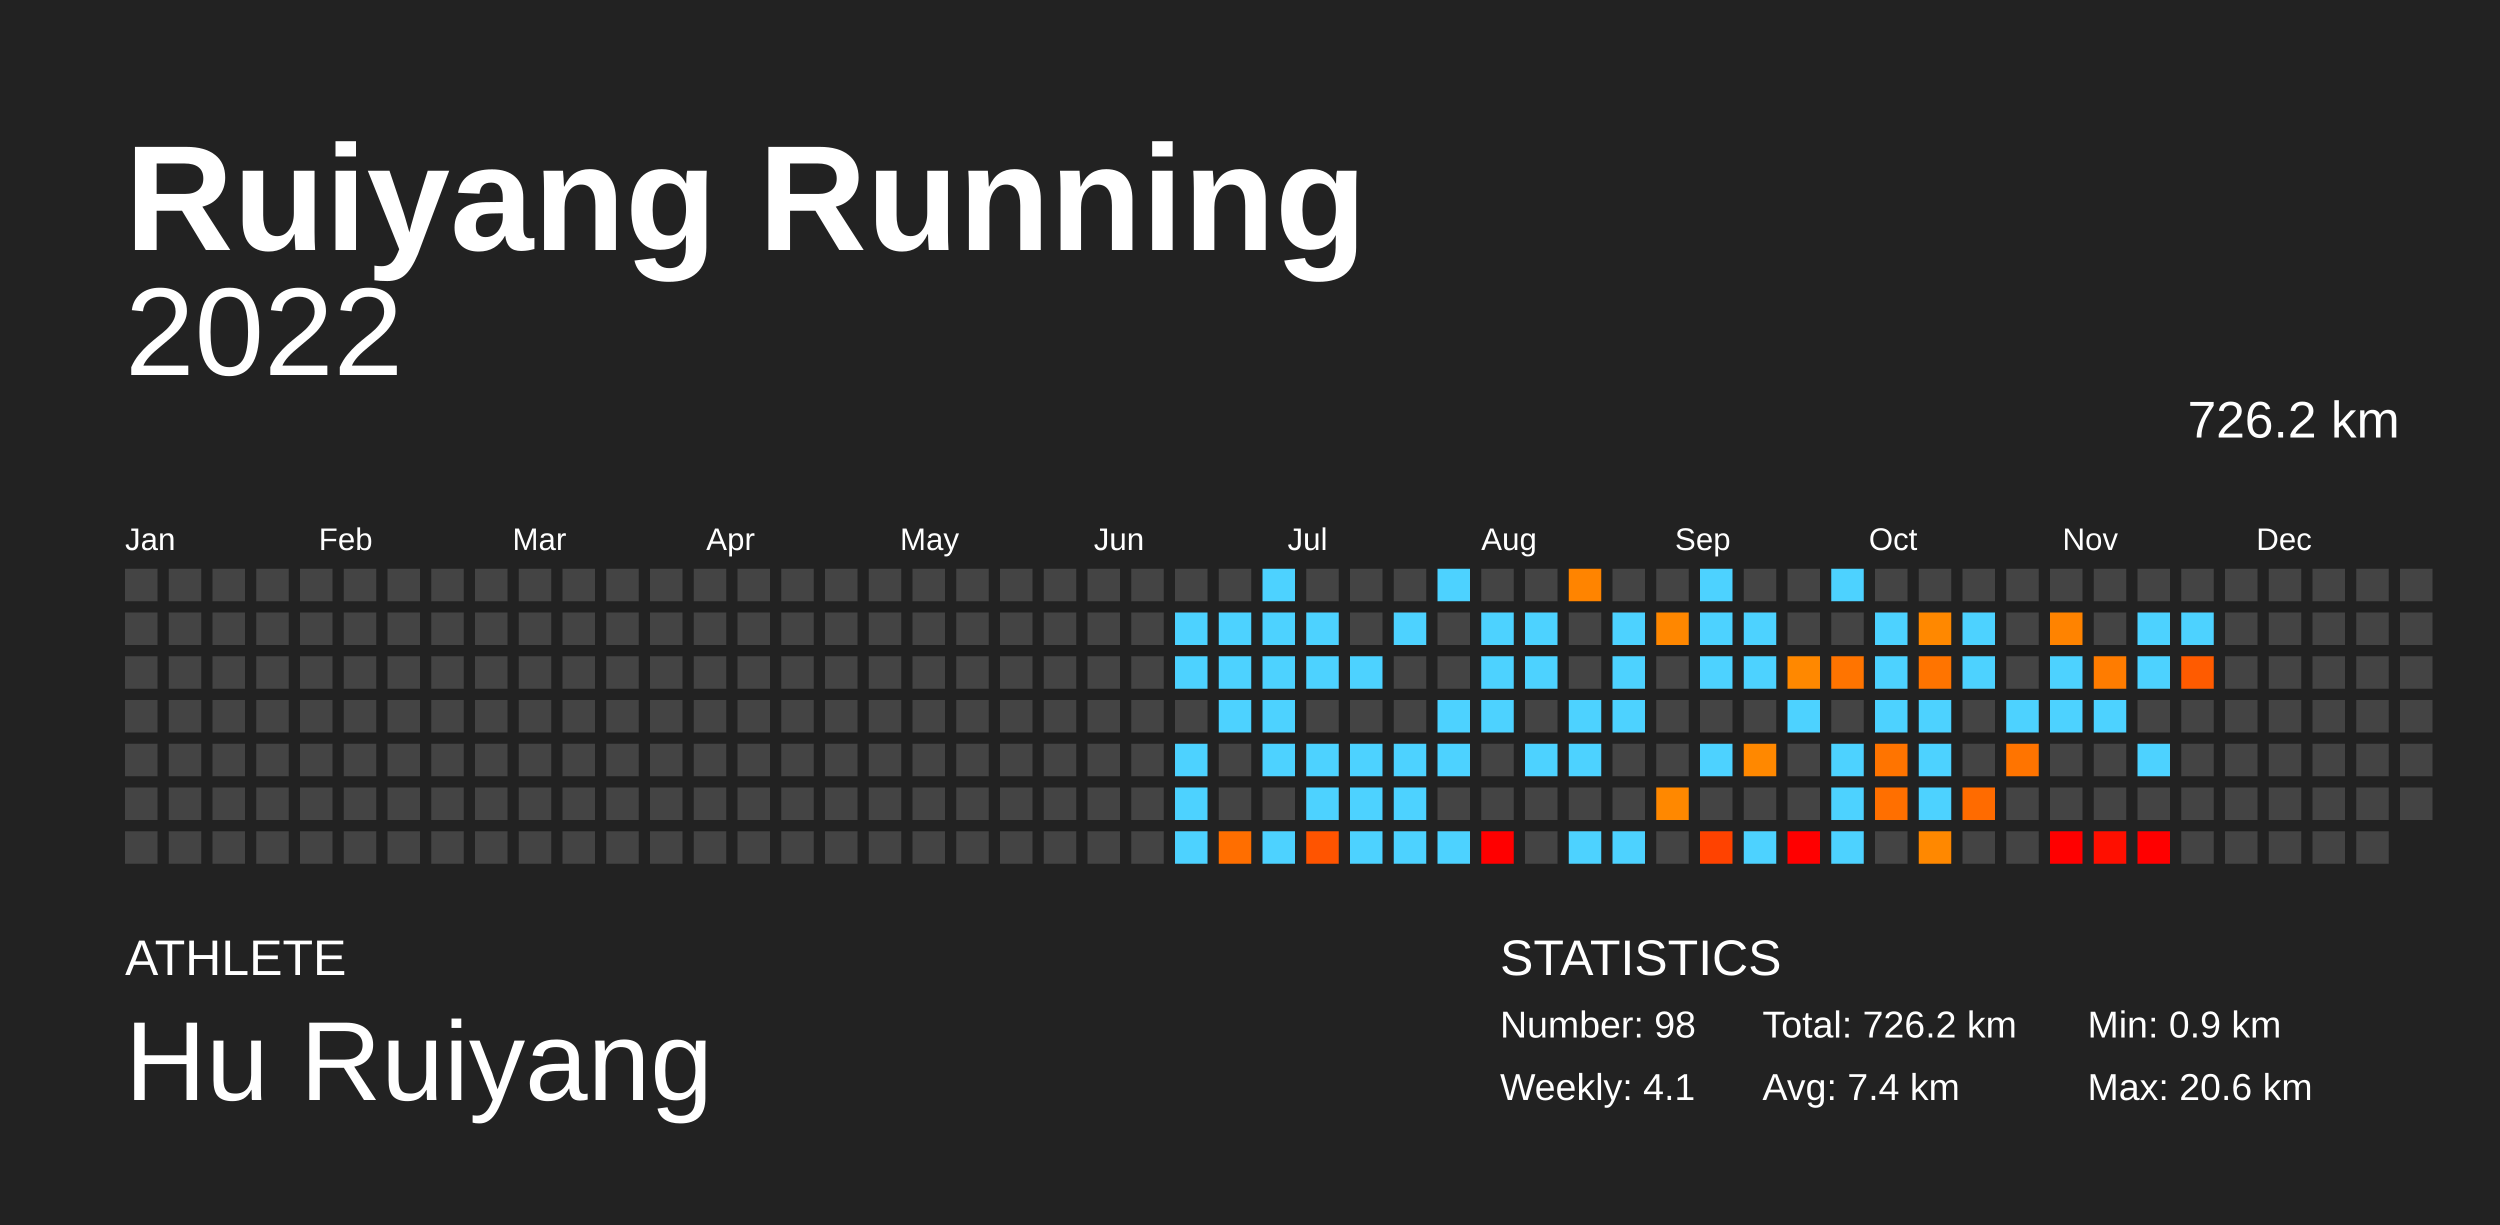
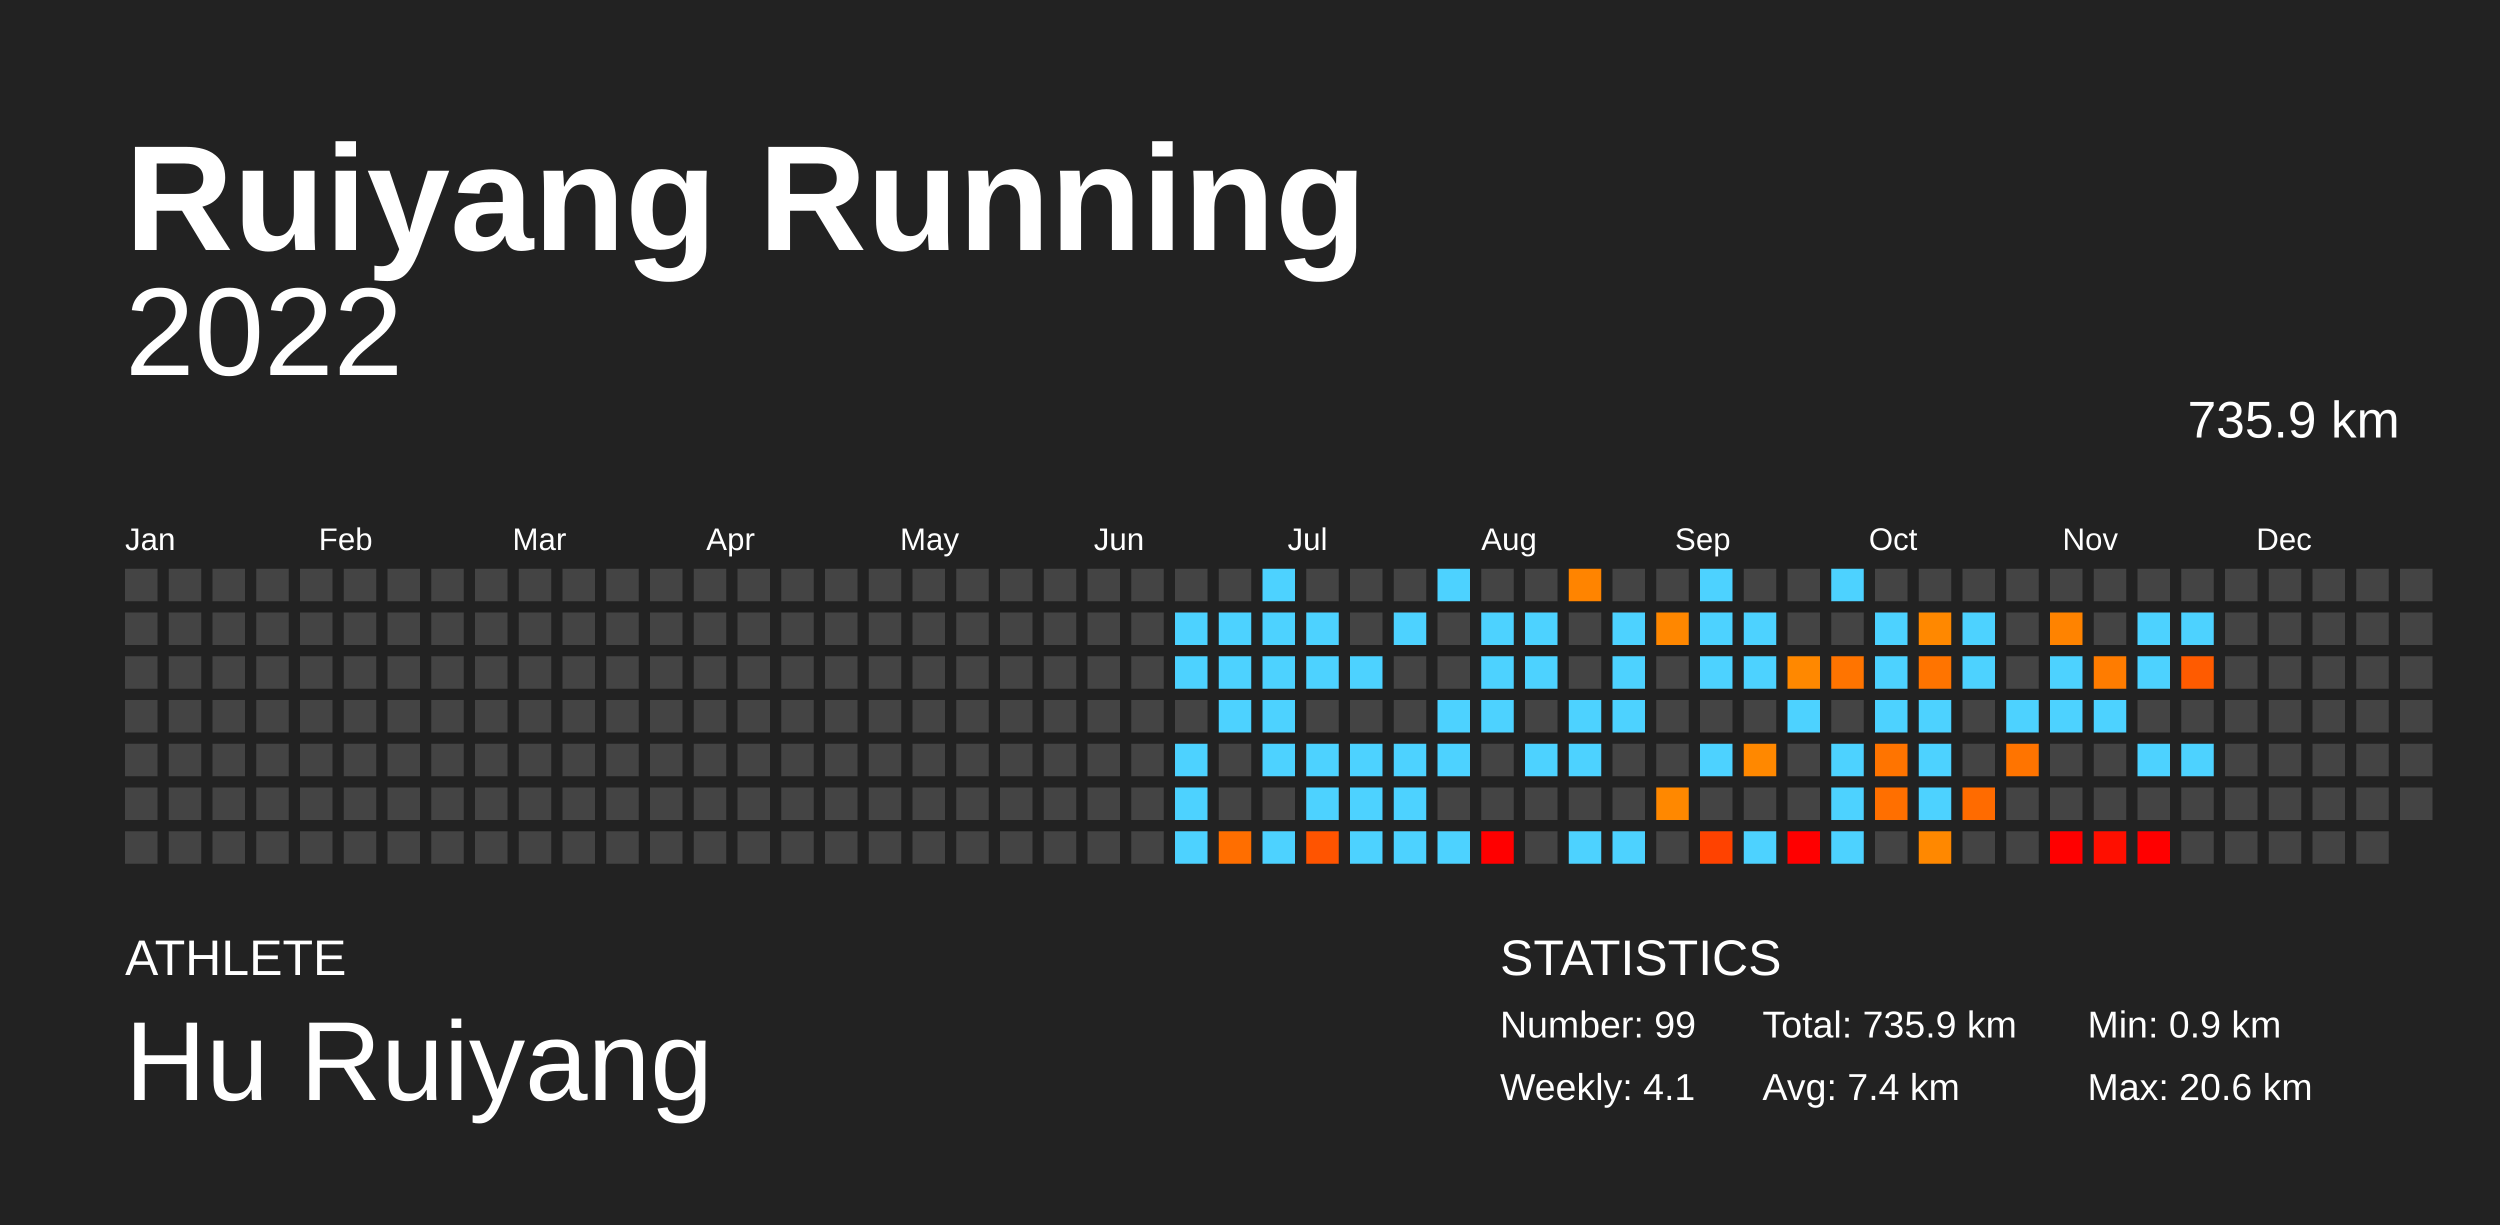
<svg xmlns="http://www.w3.org/2000/svg" baseProfile="full" height="98mm" version="1.1" viewBox="0,0,200,98" width="200mm">
  <defs />
  <rect fill="#222222" height="98" width="200" x="0" y="0" />
  <text fill="#FFFFFF" style="font-size:12px; font-family:Arial; font-weight:bold;" x="10" y="20">Ruiyang Running</text>
  <text fill="#FFFFFF" style="font-size:4px; font-family:Arial" x="10" y="78">ATHLETE</text>
  <text fill="#FFFFFF" style="font-size:9px; font-family:Arial" x="10" y="88">Hu Ruiyang</text>
  <text fill="#FFFFFF" style="font-size:4px; font-family:Arial" x="120" y="78">STATISTICS</text>
-   <text fill="#FFFFFF" style="font-size:3px; font-family:Arial" x="120" y="83">Number: 98</text>
+   <text fill="#FFFFFF" style="font-size:3px; font-family:Arial" x="120" y="83">Number: 99</text>
  <text fill="#FFFFFF" style="font-size:3px; font-family:Arial" x="120" y="88">Weekly: 4.1</text>
-   <text fill="#FFFFFF" style="font-size:3px; font-family:Arial" x="141" y="83">Total: 726.2 km</text>
+   <text fill="#FFFFFF" style="font-size:3px; font-family:Arial" x="141" y="83">Total: 735.9 km</text>
  <text fill="#FFFFFF" style="font-size:3px; font-family:Arial" x="141" y="88">Avg: 7.4 km</text>
  <text fill="#FFFFFF" style="font-size:3px; font-family:Arial" x="167" y="83">Min: 0.9 km</text>
  <text fill="#FFFFFF" style="font-size:3px; font-family:Arial" x="167" y="88">Max: 20.6 km</text>
  <text alignment-baseline="hanging" fill="#FFFFFF" style="font-size:10.0px; font-family:Arial;" x="10" y="30">2022</text>
-   <text alignment-baseline="hanging" fill="#FFFFFF" style="font-size:4.125px; font-family:Arial;" x="175" y="35">726.2 km</text>
+   <text alignment-baseline="hanging" fill="#FFFFFF" style="font-size:4.125px; font-family:Arial;" x="175" y="35">735.9 km</text>
  <text fill="#FFFFFF" style="font-size:2.5px; font-family:Arial" x="10.0" y="44">Jan</text>
  <text fill="#FFFFFF" style="font-size:2.5px; font-family:Arial" x="25.5" y="44">Feb</text>
  <text fill="#FFFFFF" style="font-size:2.5px; font-family:Arial" x="41.0" y="44">Mar</text>
  <text fill="#FFFFFF" style="font-size:2.5px; font-family:Arial" x="56.5" y="44">Apr</text>
  <text fill="#FFFFFF" style="font-size:2.5px; font-family:Arial" x="72.0" y="44">May</text>
  <text fill="#FFFFFF" style="font-size:2.5px; font-family:Arial" x="87.5" y="44">Jun</text>
  <text fill="#FFFFFF" style="font-size:2.5px; font-family:Arial" x="103.0" y="44">Jul</text>
  <text fill="#FFFFFF" style="font-size:2.5px; font-family:Arial" x="118.5" y="44">Aug</text>
  <text fill="#FFFFFF" style="font-size:2.5px; font-family:Arial" x="134.0" y="44">Sep</text>
  <text fill="#FFFFFF" style="font-size:2.5px; font-family:Arial" x="149.5" y="44">Oct</text>
  <text fill="#FFFFFF" style="font-size:2.5px; font-family:Arial" x="165.0" y="44">Nov</text>
  <text fill="#FFFFFF" style="font-size:2.5px; font-family:Arial" x="180.5" y="44">Dec</text>
  <rect fill="#444444" height="2.6" width="2.6" x="10.0" y="45.5" />
  <rect fill="#444444" height="2.6" width="2.6" x="10.0" y="49.0" />
  <rect fill="#444444" height="2.6" width="2.6" x="10.0" y="52.5" />
  <rect fill="#444444" height="2.6" width="2.6" x="10.0" y="56.0" />
  <rect fill="#444444" height="2.6" width="2.6" x="10.0" y="59.5" />
  <rect fill="#444444" height="2.6" width="2.6" x="10.0" y="63.0" />
  <rect fill="#444444" height="2.6" width="2.6" x="10.0" y="66.5" />
  <rect fill="#444444" height="2.6" width="2.6" x="13.5" y="45.5" />
  <rect fill="#444444" height="2.6" width="2.6" x="13.5" y="49.0" />
  <rect fill="#444444" height="2.6" width="2.6" x="13.5" y="52.5" />
  <rect fill="#444444" height="2.6" width="2.6" x="13.5" y="56.0" />
  <rect fill="#444444" height="2.6" width="2.6" x="13.5" y="59.5" />
  <rect fill="#444444" height="2.6" width="2.6" x="13.5" y="63.0" />
  <rect fill="#444444" height="2.6" width="2.6" x="13.5" y="66.5" />
  <rect fill="#444444" height="2.6" width="2.6" x="17.0" y="45.5" />
  <rect fill="#444444" height="2.6" width="2.6" x="17.0" y="49.0" />
  <rect fill="#444444" height="2.6" width="2.6" x="17.0" y="52.5" />
  <rect fill="#444444" height="2.6" width="2.6" x="17.0" y="56.0" />
  <rect fill="#444444" height="2.6" width="2.6" x="17.0" y="59.5" />
  <rect fill="#444444" height="2.6" width="2.6" x="17.0" y="63.0" />
  <rect fill="#444444" height="2.6" width="2.6" x="17.0" y="66.5" />
  <rect fill="#444444" height="2.6" width="2.6" x="20.5" y="45.5" />
  <rect fill="#444444" height="2.6" width="2.6" x="20.5" y="49.0" />
  <rect fill="#444444" height="2.6" width="2.6" x="20.5" y="52.5" />
  <rect fill="#444444" height="2.6" width="2.6" x="20.5" y="56.0" />
  <rect fill="#444444" height="2.6" width="2.6" x="20.5" y="59.5" />
  <rect fill="#444444" height="2.6" width="2.6" x="20.5" y="63.0" />
  <rect fill="#444444" height="2.6" width="2.6" x="20.5" y="66.5" />
  <rect fill="#444444" height="2.6" width="2.6" x="24.0" y="45.5" />
  <rect fill="#444444" height="2.6" width="2.6" x="24.0" y="49.0" />
  <rect fill="#444444" height="2.6" width="2.6" x="24.0" y="52.5" />
  <rect fill="#444444" height="2.6" width="2.6" x="24.0" y="56.0" />
  <rect fill="#444444" height="2.6" width="2.6" x="24.0" y="59.5" />
  <rect fill="#444444" height="2.6" width="2.6" x="24.0" y="63.0" />
  <rect fill="#444444" height="2.6" width="2.6" x="24.0" y="66.5" />
  <rect fill="#444444" height="2.6" width="2.6" x="27.5" y="45.5" />
  <rect fill="#444444" height="2.6" width="2.6" x="27.5" y="49.0" />
  <rect fill="#444444" height="2.6" width="2.6" x="27.5" y="52.5" />
  <rect fill="#444444" height="2.6" width="2.6" x="27.5" y="56.0" />
  <rect fill="#444444" height="2.6" width="2.6" x="27.5" y="59.5" />
  <rect fill="#444444" height="2.6" width="2.6" x="27.5" y="63.0" />
  <rect fill="#444444" height="2.6" width="2.6" x="27.5" y="66.5" />
  <rect fill="#444444" height="2.6" width="2.6" x="31.0" y="45.5" />
  <rect fill="#444444" height="2.6" width="2.6" x="31.0" y="49.0" />
  <rect fill="#444444" height="2.6" width="2.6" x="31.0" y="52.5" />
  <rect fill="#444444" height="2.6" width="2.6" x="31.0" y="56.0" />
  <rect fill="#444444" height="2.6" width="2.6" x="31.0" y="59.5" />
  <rect fill="#444444" height="2.6" width="2.6" x="31.0" y="63.0" />
  <rect fill="#444444" height="2.6" width="2.6" x="31.0" y="66.5" />
  <rect fill="#444444" height="2.6" width="2.6" x="34.5" y="45.5" />
  <rect fill="#444444" height="2.6" width="2.6" x="34.5" y="49.0" />
  <rect fill="#444444" height="2.6" width="2.6" x="34.5" y="52.5" />
  <rect fill="#444444" height="2.6" width="2.6" x="34.5" y="56.0" />
  <rect fill="#444444" height="2.6" width="2.6" x="34.5" y="59.5" />
  <rect fill="#444444" height="2.6" width="2.6" x="34.5" y="63.0" />
  <rect fill="#444444" height="2.6" width="2.6" x="34.5" y="66.5" />
  <rect fill="#444444" height="2.6" width="2.6" x="38.0" y="45.5" />
  <rect fill="#444444" height="2.6" width="2.6" x="38.0" y="49.0" />
  <rect fill="#444444" height="2.6" width="2.6" x="38.0" y="52.5" />
  <rect fill="#444444" height="2.6" width="2.6" x="38.0" y="56.0" />
  <rect fill="#444444" height="2.6" width="2.6" x="38.0" y="59.5" />
  <rect fill="#444444" height="2.6" width="2.6" x="38.0" y="63.0" />
  <rect fill="#444444" height="2.6" width="2.6" x="38.0" y="66.5" />
  <rect fill="#444444" height="2.6" width="2.6" x="41.5" y="45.5" />
  <rect fill="#444444" height="2.6" width="2.6" x="41.5" y="49.0" />
  <rect fill="#444444" height="2.6" width="2.6" x="41.5" y="52.5" />
  <rect fill="#444444" height="2.6" width="2.6" x="41.5" y="56.0" />
  <rect fill="#444444" height="2.6" width="2.6" x="41.5" y="59.5" />
  <rect fill="#444444" height="2.6" width="2.6" x="41.5" y="63.0" />
  <rect fill="#444444" height="2.6" width="2.6" x="41.5" y="66.5" />
  <rect fill="#444444" height="2.6" width="2.6" x="45.0" y="45.5" />
  <rect fill="#444444" height="2.6" width="2.6" x="45.0" y="49.0" />
  <rect fill="#444444" height="2.6" width="2.6" x="45.0" y="52.5" />
  <rect fill="#444444" height="2.6" width="2.6" x="45.0" y="56.0" />
  <rect fill="#444444" height="2.6" width="2.6" x="45.0" y="59.5" />
  <rect fill="#444444" height="2.6" width="2.6" x="45.0" y="63.0" />
  <rect fill="#444444" height="2.6" width="2.6" x="45.0" y="66.5" />
  <rect fill="#444444" height="2.6" width="2.6" x="48.5" y="45.5" />
  <rect fill="#444444" height="2.6" width="2.6" x="48.5" y="49.0" />
  <rect fill="#444444" height="2.6" width="2.6" x="48.5" y="52.5" />
  <rect fill="#444444" height="2.6" width="2.6" x="48.5" y="56.0" />
  <rect fill="#444444" height="2.6" width="2.6" x="48.5" y="59.5" />
  <rect fill="#444444" height="2.6" width="2.6" x="48.5" y="63.0" />
  <rect fill="#444444" height="2.6" width="2.6" x="48.5" y="66.5" />
  <rect fill="#444444" height="2.6" width="2.6" x="52.0" y="45.5" />
  <rect fill="#444444" height="2.6" width="2.6" x="52.0" y="49.0" />
  <rect fill="#444444" height="2.6" width="2.6" x="52.0" y="52.5" />
  <rect fill="#444444" height="2.6" width="2.6" x="52.0" y="56.0" />
  <rect fill="#444444" height="2.6" width="2.6" x="52.0" y="59.5" />
  <rect fill="#444444" height="2.6" width="2.6" x="52.0" y="63.0" />
  <rect fill="#444444" height="2.6" width="2.6" x="52.0" y="66.5" />
  <rect fill="#444444" height="2.6" width="2.6" x="55.5" y="45.5" />
  <rect fill="#444444" height="2.6" width="2.6" x="55.5" y="49.0" />
  <rect fill="#444444" height="2.6" width="2.6" x="55.5" y="52.5" />
  <rect fill="#444444" height="2.6" width="2.6" x="55.5" y="56.0" />
  <rect fill="#444444" height="2.6" width="2.6" x="55.5" y="59.5" />
  <rect fill="#444444" height="2.6" width="2.6" x="55.5" y="63.0" />
  <rect fill="#444444" height="2.6" width="2.6" x="55.5" y="66.5" />
  <rect fill="#444444" height="2.6" width="2.6" x="59.0" y="45.5" />
  <rect fill="#444444" height="2.6" width="2.6" x="59.0" y="49.0" />
  <rect fill="#444444" height="2.6" width="2.6" x="59.0" y="52.5" />
  <rect fill="#444444" height="2.6" width="2.6" x="59.0" y="56.0" />
  <rect fill="#444444" height="2.6" width="2.6" x="59.0" y="59.5" />
  <rect fill="#444444" height="2.6" width="2.6" x="59.0" y="63.0" />
  <rect fill="#444444" height="2.6" width="2.6" x="59.0" y="66.5" />
  <rect fill="#444444" height="2.6" width="2.6" x="62.5" y="45.5" />
  <rect fill="#444444" height="2.6" width="2.6" x="62.5" y="49.0" />
  <rect fill="#444444" height="2.6" width="2.6" x="62.5" y="52.5" />
  <rect fill="#444444" height="2.6" width="2.6" x="62.5" y="56.0" />
  <rect fill="#444444" height="2.6" width="2.6" x="62.5" y="59.5" />
  <rect fill="#444444" height="2.6" width="2.6" x="62.5" y="63.0" />
  <rect fill="#444444" height="2.6" width="2.6" x="62.5" y="66.5" />
  <rect fill="#444444" height="2.6" width="2.6" x="66.0" y="45.5" />
  <rect fill="#444444" height="2.6" width="2.6" x="66.0" y="49.0" />
  <rect fill="#444444" height="2.6" width="2.6" x="66.0" y="52.5" />
  <rect fill="#444444" height="2.6" width="2.6" x="66.0" y="56.0" />
  <rect fill="#444444" height="2.6" width="2.6" x="66.0" y="59.5" />
  <rect fill="#444444" height="2.6" width="2.6" x="66.0" y="63.0" />
  <rect fill="#444444" height="2.6" width="2.6" x="66.0" y="66.5" />
  <rect fill="#444444" height="2.6" width="2.6" x="69.5" y="45.5" />
  <rect fill="#444444" height="2.6" width="2.6" x="69.5" y="49.0" />
  <rect fill="#444444" height="2.6" width="2.6" x="69.5" y="52.5" />
  <rect fill="#444444" height="2.6" width="2.6" x="69.5" y="56.0" />
  <rect fill="#444444" height="2.6" width="2.6" x="69.5" y="59.5" />
  <rect fill="#444444" height="2.6" width="2.6" x="69.5" y="63.0" />
  <rect fill="#444444" height="2.6" width="2.6" x="69.5" y="66.5" />
  <rect fill="#444444" height="2.6" width="2.6" x="73.0" y="45.5" />
  <rect fill="#444444" height="2.6" width="2.6" x="73.0" y="49.0" />
  <rect fill="#444444" height="2.6" width="2.6" x="73.0" y="52.5" />
  <rect fill="#444444" height="2.6" width="2.6" x="73.0" y="56.0" />
  <rect fill="#444444" height="2.6" width="2.6" x="73.0" y="59.5" />
  <rect fill="#444444" height="2.6" width="2.6" x="73.0" y="63.0" />
  <rect fill="#444444" height="2.6" width="2.6" x="73.0" y="66.5" />
  <rect fill="#444444" height="2.6" width="2.6" x="76.5" y="45.5" />
  <rect fill="#444444" height="2.6" width="2.6" x="76.5" y="49.0" />
  <rect fill="#444444" height="2.6" width="2.6" x="76.5" y="52.5" />
  <rect fill="#444444" height="2.6" width="2.6" x="76.5" y="56.0" />
  <rect fill="#444444" height="2.6" width="2.6" x="76.5" y="59.5" />
  <rect fill="#444444" height="2.6" width="2.6" x="76.5" y="63.0" />
  <rect fill="#444444" height="2.6" width="2.6" x="76.5" y="66.5" />
  <rect fill="#444444" height="2.6" width="2.6" x="80.0" y="45.5" />
  <rect fill="#444444" height="2.6" width="2.6" x="80.0" y="49.0" />
  <rect fill="#444444" height="2.6" width="2.6" x="80.0" y="52.5" />
  <rect fill="#444444" height="2.6" width="2.6" x="80.0" y="56.0" />
  <rect fill="#444444" height="2.6" width="2.6" x="80.0" y="59.5" />
  <rect fill="#444444" height="2.6" width="2.6" x="80.0" y="63.0" />
  <rect fill="#444444" height="2.6" width="2.6" x="80.0" y="66.5" />
  <rect fill="#444444" height="2.6" width="2.6" x="83.5" y="45.5" />
  <rect fill="#444444" height="2.6" width="2.6" x="83.5" y="49.0" />
  <rect fill="#444444" height="2.6" width="2.6" x="83.5" y="52.5" />
  <rect fill="#444444" height="2.6" width="2.6" x="83.5" y="56.0" />
  <rect fill="#444444" height="2.6" width="2.6" x="83.5" y="59.5" />
  <rect fill="#444444" height="2.6" width="2.6" x="83.5" y="63.0" />
  <rect fill="#444444" height="2.6" width="2.6" x="83.5" y="66.5" />
  <rect fill="#444444" height="2.6" width="2.6" x="87.0" y="45.5" />
  <rect fill="#444444" height="2.6" width="2.6" x="87.0" y="49.0" />
  <rect fill="#444444" height="2.6" width="2.6" x="87.0" y="52.5" />
  <rect fill="#444444" height="2.6" width="2.6" x="87.0" y="56.0" />
  <rect fill="#444444" height="2.6" width="2.6" x="87.0" y="59.5" />
  <rect fill="#444444" height="2.6" width="2.6" x="87.0" y="63.0" />
  <rect fill="#444444" height="2.6" width="2.6" x="87.0" y="66.5" />
  <rect fill="#444444" height="2.6" width="2.6" x="90.5" y="45.5" />
  <rect fill="#444444" height="2.6" width="2.6" x="90.5" y="49.0" />
  <rect fill="#444444" height="2.6" width="2.6" x="90.5" y="52.5" />
  <rect fill="#444444" height="2.6" width="2.6" x="90.5" y="56.0" />
  <rect fill="#444444" height="2.6" width="2.6" x="90.5" y="59.5" />
  <rect fill="#444444" height="2.6" width="2.6" x="90.5" y="63.0" />
  <rect fill="#444444" height="2.6" width="2.6" x="90.5" y="66.5" />
  <rect fill="#444444" height="2.6" width="2.6" x="94.0" y="45.5" />
  <rect fill="#4dd2ff" height="2.6" width="2.6" x="94.0" y="49.0" />
  <rect fill="#4dd2ff" height="2.6" width="2.6" x="94.0" y="52.5" />
  <rect fill="#444444" height="2.6" width="2.6" x="94.0" y="56.0" />
  <rect fill="#4dd2ff" height="2.6" width="2.6" x="94.0" y="59.5" />
  <rect fill="#4dd2ff" height="2.6" width="2.6" x="94.0" y="63.0" />
  <rect fill="#4dd2ff" height="2.6" width="2.6" x="94.0" y="66.5" />
  <rect fill="#444444" height="2.6" width="2.6" x="97.5" y="45.5" />
  <rect fill="#4dd2ff" height="2.6" width="2.6" x="97.5" y="49.0" />
  <rect fill="#4dd2ff" height="2.6" width="2.6" x="97.5" y="52.5" />
  <rect fill="#4dd2ff" height="2.6" width="2.6" x="97.5" y="56.0" />
  <rect fill="#444444" height="2.6" width="2.6" x="97.5" y="59.5" />
  <rect fill="#444444" height="2.6" width="2.6" x="97.5" y="63.0" />
  <rect fill="#ff6e00" height="2.6" width="2.6" x="97.5" y="66.5" />
  <rect fill="#4dd2ff" height="2.6" width="2.6" x="101.0" y="45.5" />
  <rect fill="#4dd2ff" height="2.6" width="2.6" x="101.0" y="49.0" />
  <rect fill="#4dd2ff" height="2.6" width="2.6" x="101.0" y="52.5" />
  <rect fill="#4dd2ff" height="2.6" width="2.6" x="101.0" y="56.0" />
  <rect fill="#4dd2ff" height="2.6" width="2.6" x="101.0" y="59.5" />
  <rect fill="#444444" height="2.6" width="2.6" x="101.0" y="63.0" />
  <rect fill="#4dd2ff" height="2.6" width="2.6" x="101.0" y="66.5" />
  <rect fill="#444444" height="2.6" width="2.6" x="104.5" y="45.5" />
  <rect fill="#4dd2ff" height="2.6" width="2.6" x="104.5" y="49.0" />
  <rect fill="#4dd2ff" height="2.6" width="2.6" x="104.5" y="52.5" />
  <rect fill="#444444" height="2.6" width="2.6" x="104.5" y="56.0" />
  <rect fill="#4dd2ff" height="2.6" width="2.6" x="104.5" y="59.5" />
  <rect fill="#4dd2ff" height="2.6" width="2.6" x="104.5" y="63.0" />
  <rect fill="#ff5400" height="2.6" width="2.6" x="104.5" y="66.5" />
  <rect fill="#444444" height="2.6" width="2.6" x="108.0" y="45.5" />
  <rect fill="#444444" height="2.6" width="2.6" x="108.0" y="49.0" />
  <rect fill="#4dd2ff" height="2.6" width="2.6" x="108.0" y="52.5" />
  <rect fill="#444444" height="2.6" width="2.6" x="108.0" y="56.0" />
  <rect fill="#4dd2ff" height="2.6" width="2.6" x="108.0" y="59.5" />
  <rect fill="#4dd2ff" height="2.6" width="2.6" x="108.0" y="63.0" />
  <rect fill="#4dd2ff" height="2.6" width="2.6" x="108.0" y="66.5" />
  <rect fill="#444444" height="2.6" width="2.6" x="111.5" y="45.5" />
  <rect fill="#4dd2ff" height="2.6" width="2.6" x="111.5" y="49.0" />
  <rect fill="#444444" height="2.6" width="2.6" x="111.5" y="52.5" />
  <rect fill="#444444" height="2.6" width="2.6" x="111.5" y="56.0" />
  <rect fill="#4dd2ff" height="2.6" width="2.6" x="111.5" y="59.5" />
  <rect fill="#4dd2ff" height="2.6" width="2.6" x="111.5" y="63.0" />
  <rect fill="#4dd2ff" height="2.6" width="2.6" x="111.5" y="66.5" />
  <rect fill="#4dd2ff" height="2.6" width="2.6" x="115.0" y="45.5" />
  <rect fill="#444444" height="2.6" width="2.6" x="115.0" y="49.0" />
  <rect fill="#444444" height="2.6" width="2.6" x="115.0" y="52.5" />
  <rect fill="#4dd2ff" height="2.6" width="2.6" x="115.0" y="56.0" />
  <rect fill="#4dd2ff" height="2.6" width="2.6" x="115.0" y="59.5" />
  <rect fill="#444444" height="2.6" width="2.6" x="115.0" y="63.0" />
  <rect fill="#4dd2ff" height="2.6" width="2.6" x="115.0" y="66.5" />
  <rect fill="#444444" height="2.6" width="2.6" x="118.5" y="45.5" />
  <rect fill="#4dd2ff" height="2.6" width="2.6" x="118.5" y="49.0" />
  <rect fill="#4dd2ff" height="2.6" width="2.6" x="118.5" y="52.5" />
  <rect fill="#4dd2ff" height="2.6" width="2.6" x="118.5" y="56.0" />
  <rect fill="#444444" height="2.6" width="2.6" x="118.5" y="59.5" />
  <rect fill="#444444" height="2.6" width="2.6" x="118.5" y="63.0" />
  <rect fill="red" height="2.6" width="2.6" x="118.5" y="66.5" />
  <rect fill="#444444" height="2.6" width="2.6" x="122.0" y="45.5" />
  <rect fill="#4dd2ff" height="2.6" width="2.6" x="122.0" y="49.0" />
  <rect fill="#4dd2ff" height="2.6" width="2.6" x="122.0" y="52.5" />
  <rect fill="#444444" height="2.6" width="2.6" x="122.0" y="56.0" />
  <rect fill="#4dd2ff" height="2.6" width="2.6" x="122.0" y="59.5" />
  <rect fill="#444444" height="2.6" width="2.6" x="122.0" y="63.0" />
  <rect fill="#444444" height="2.6" width="2.6" x="122.0" y="66.5" />
  <rect fill="#ff8400" height="2.6" width="2.6" x="125.5" y="45.5" />
  <rect fill="#444444" height="2.6" width="2.6" x="125.5" y="49.0" />
  <rect fill="#444444" height="2.6" width="2.6" x="125.5" y="52.5" />
  <rect fill="#4dd2ff" height="2.6" width="2.6" x="125.5" y="56.0" />
  <rect fill="#4dd2ff" height="2.6" width="2.6" x="125.5" y="59.5" />
  <rect fill="#444444" height="2.6" width="2.6" x="125.5" y="63.0" />
  <rect fill="#4dd2ff" height="2.6" width="2.6" x="125.5" y="66.5" />
  <rect fill="#444444" height="2.6" width="2.6" x="129.0" y="45.5" />
  <rect fill="#4dd2ff" height="2.6" width="2.6" x="129.0" y="49.0" />
  <rect fill="#4dd2ff" height="2.6" width="2.6" x="129.0" y="52.5" />
  <rect fill="#4dd2ff" height="2.6" width="2.6" x="129.0" y="56.0" />
  <rect fill="#444444" height="2.6" width="2.6" x="129.0" y="59.5" />
  <rect fill="#444444" height="2.6" width="2.6" x="129.0" y="63.0" />
  <rect fill="#4dd2ff" height="2.6" width="2.6" x="129.0" y="66.5" />
  <rect fill="#444444" height="2.6" width="2.6" x="132.5" y="45.5" />
  <rect fill="#ff8700" height="2.6" width="2.6" x="132.5" y="49.0" />
  <rect fill="#444444" height="2.6" width="2.6" x="132.5" y="52.5" />
  <rect fill="#444444" height="2.6" width="2.6" x="132.5" y="56.0" />
  <rect fill="#444444" height="2.6" width="2.6" x="132.5" y="59.5" />
  <rect fill="#ff8800" height="2.6" width="2.6" x="132.5" y="63.0" />
  <rect fill="#444444" height="2.6" width="2.6" x="132.5" y="66.5" />
  <rect fill="#4dd2ff" height="2.6" width="2.6" x="136.0" y="45.5" />
  <rect fill="#4dd2ff" height="2.6" width="2.6" x="136.0" y="49.0" />
  <rect fill="#4dd2ff" height="2.6" width="2.6" x="136.0" y="52.5" />
  <rect fill="#444444" height="2.6" width="2.6" x="136.0" y="56.0" />
  <rect fill="#4dd2ff" height="2.6" width="2.6" x="136.0" y="59.5" />
  <rect fill="#444444" height="2.6" width="2.6" x="136.0" y="63.0" />
  <rect fill="#ff4200" height="2.6" width="2.6" x="136.0" y="66.5" />
  <rect fill="#444444" height="2.6" width="2.6" x="139.5" y="45.5" />
  <rect fill="#4dd2ff" height="2.6" width="2.6" x="139.5" y="49.0" />
  <rect fill="#4dd2ff" height="2.6" width="2.6" x="139.5" y="52.5" />
  <rect fill="#444444" height="2.6" width="2.6" x="139.5" y="56.0" />
  <rect fill="#ff8800" height="2.6" width="2.6" x="139.5" y="59.5" />
  <rect fill="#444444" height="2.6" width="2.6" x="139.5" y="63.0" />
  <rect fill="#4dd2ff" height="2.6" width="2.6" x="139.5" y="66.5" />
  <rect fill="#444444" height="2.6" width="2.6" x="143.0" y="45.5" />
  <rect fill="#444444" height="2.6" width="2.6" x="143.0" y="49.0" />
  <rect fill="#ff8800" height="2.6" width="2.6" x="143.0" y="52.5" />
  <rect fill="#4dd2ff" height="2.6" width="2.6" x="143.0" y="56.0" />
  <rect fill="#444444" height="2.6" width="2.6" x="143.0" y="59.5" />
  <rect fill="#444444" height="2.6" width="2.6" x="143.0" y="63.0" />
  <rect fill="red" height="2.6" width="2.6" x="143.0" y="66.5" />
  <rect fill="#4dd2ff" height="2.6" width="2.6" x="146.5" y="45.5" />
  <rect fill="#444444" height="2.6" width="2.6" x="146.5" y="49.0" />
  <rect fill="#ff7400" height="2.6" width="2.6" x="146.5" y="52.5" />
  <rect fill="#444444" height="2.6" width="2.6" x="146.5" y="56.0" />
  <rect fill="#4dd2ff" height="2.6" width="2.6" x="146.5" y="59.5" />
  <rect fill="#4dd2ff" height="2.6" width="2.6" x="146.5" y="63.0" />
  <rect fill="#4dd2ff" height="2.6" width="2.6" x="146.5" y="66.5" />
  <rect fill="#444444" height="2.6" width="2.6" x="150.0" y="45.5" />
  <rect fill="#4dd2ff" height="2.6" width="2.6" x="150.0" y="49.0" />
  <rect fill="#4dd2ff" height="2.6" width="2.6" x="150.0" y="52.5" />
  <rect fill="#4dd2ff" height="2.6" width="2.6" x="150.0" y="56.0" />
  <rect fill="#ff7400" height="2.6" width="2.6" x="150.0" y="59.5" />
  <rect fill="#ff6f00" height="2.6" width="2.6" x="150.0" y="63.0" />
  <rect fill="#444444" height="2.6" width="2.6" x="150.0" y="66.5" />
  <rect fill="#444444" height="2.6" width="2.6" x="153.5" y="45.5" />
  <rect fill="#ff8800" height="2.6" width="2.6" x="153.5" y="49.0" />
  <rect fill="#ff7400" height="2.6" width="2.6" x="153.5" y="52.5" />
  <rect fill="#4dd2ff" height="2.6" width="2.6" x="153.5" y="56.0" />
  <rect fill="#4dd2ff" height="2.6" width="2.6" x="153.5" y="59.5" />
  <rect fill="#4dd2ff" height="2.6" width="2.6" x="153.5" y="63.0" />
  <rect fill="#ff8800" height="2.6" width="2.6" x="153.5" y="66.5" />
  <rect fill="#444444" height="2.6" width="2.6" x="157.0" y="45.5" />
  <rect fill="#4dd2ff" height="2.6" width="2.6" x="157.0" y="49.0" />
  <rect fill="#4dd2ff" height="2.6" width="2.6" x="157.0" y="52.5" />
  <rect fill="#444444" height="2.6" width="2.6" x="157.0" y="56.0" />
  <rect fill="#444444" height="2.6" width="2.6" x="157.0" y="59.5" />
  <rect fill="#ff6b00" height="2.6" width="2.6" x="157.0" y="63.0" />
  <rect fill="#444444" height="2.6" width="2.6" x="157.0" y="66.5" />
  <rect fill="#444444" height="2.6" width="2.6" x="160.5" y="45.5" />
  <rect fill="#444444" height="2.6" width="2.6" x="160.5" y="49.0" />
  <rect fill="#444444" height="2.6" width="2.6" x="160.5" y="52.5" />
  <rect fill="#4dd2ff" height="2.6" width="2.6" x="160.5" y="56.0" />
  <rect fill="#ff7400" height="2.6" width="2.6" x="160.5" y="59.5" />
  <rect fill="#444444" height="2.6" width="2.6" x="160.5" y="63.0" />
  <rect fill="#444444" height="2.6" width="2.6" x="160.5" y="66.5" />
  <rect fill="#444444" height="2.6" width="2.6" x="164.0" y="45.5" />
  <rect fill="#ff8300" height="2.6" width="2.6" x="164.0" y="49.0" />
  <rect fill="#4dd2ff" height="2.6" width="2.6" x="164.0" y="52.5" />
  <rect fill="#4dd2ff" height="2.6" width="2.6" x="164.0" y="56.0" />
  <rect fill="#444444" height="2.6" width="2.6" x="164.0" y="59.5" />
  <rect fill="#444444" height="2.6" width="2.6" x="164.0" y="63.0" />
  <rect fill="red" height="2.6" width="2.6" x="164.0" y="66.5" />
  <rect fill="#444444" height="2.6" width="2.6" x="167.5" y="45.5" />
  <rect fill="#444444" height="2.6" width="2.6" x="167.5" y="49.0" />
  <rect fill="#ff7c00" height="2.6" width="2.6" x="167.5" y="52.5" />
  <rect fill="#4dd2ff" height="2.6" width="2.6" x="167.5" y="56.0" />
  <rect fill="#444444" height="2.6" width="2.6" x="167.5" y="59.5" />
  <rect fill="#444444" height="2.6" width="2.6" x="167.5" y="63.0" />
  <rect fill="#ff0f00" height="2.6" width="2.6" x="167.5" y="66.5" />
  <rect fill="#444444" height="2.6" width="2.6" x="171.0" y="45.5" />
  <rect fill="#4dd2ff" height="2.6" width="2.6" x="171.0" y="49.0" />
  <rect fill="#4dd2ff" height="2.6" width="2.6" x="171.0" y="52.5" />
  <rect fill="#444444" height="2.6" width="2.6" x="171.0" y="56.0" />
  <rect fill="#4dd2ff" height="2.6" width="2.6" x="171.0" y="59.5" />
  <rect fill="#444444" height="2.6" width="2.6" x="171.0" y="63.0" />
  <rect fill="red" height="2.6" width="2.6" x="171.0" y="66.5" />
  <rect fill="#444444" height="2.6" width="2.6" x="174.5" y="45.5" />
  <rect fill="#4dd2ff" height="2.6" width="2.6" x="174.5" y="49.0" />
  <rect fill="#ff5b00" height="2.6" width="2.6" x="174.5" y="52.5" />
  <rect fill="#444444" height="2.6" width="2.6" x="174.5" y="56.0" />
-   <rect fill="#444444" height="2.6" width="2.6" x="174.5" y="59.5" />
+   <rect fill="#4dd2ff" height="2.6" width="2.6" x="174.5" y="59.5" />
  <rect fill="#444444" height="2.6" width="2.6" x="174.5" y="63.0" />
  <rect fill="#444444" height="2.6" width="2.6" x="174.5" y="66.5" />
  <rect fill="#444444" height="2.6" width="2.6" x="178.0" y="45.5" />
  <rect fill="#444444" height="2.6" width="2.6" x="178.0" y="49.0" />
  <rect fill="#444444" height="2.6" width="2.6" x="178.0" y="52.5" />
  <rect fill="#444444" height="2.6" width="2.6" x="178.0" y="56.0" />
  <rect fill="#444444" height="2.6" width="2.6" x="178.0" y="59.5" />
  <rect fill="#444444" height="2.6" width="2.6" x="178.0" y="63.0" />
  <rect fill="#444444" height="2.6" width="2.6" x="178.0" y="66.5" />
  <rect fill="#444444" height="2.6" width="2.6" x="181.5" y="45.5" />
  <rect fill="#444444" height="2.6" width="2.6" x="181.5" y="49.0" />
  <rect fill="#444444" height="2.6" width="2.6" x="181.5" y="52.5" />
  <rect fill="#444444" height="2.6" width="2.6" x="181.5" y="56.0" />
  <rect fill="#444444" height="2.6" width="2.6" x="181.5" y="59.5" />
  <rect fill="#444444" height="2.6" width="2.6" x="181.5" y="63.0" />
  <rect fill="#444444" height="2.6" width="2.6" x="181.5" y="66.5" />
  <rect fill="#444444" height="2.6" width="2.6" x="185.0" y="45.5" />
  <rect fill="#444444" height="2.6" width="2.6" x="185.0" y="49.0" />
  <rect fill="#444444" height="2.6" width="2.6" x="185.0" y="52.5" />
  <rect fill="#444444" height="2.6" width="2.6" x="185.0" y="56.0" />
  <rect fill="#444444" height="2.6" width="2.6" x="185.0" y="59.5" />
  <rect fill="#444444" height="2.6" width="2.6" x="185.0" y="63.0" />
  <rect fill="#444444" height="2.6" width="2.6" x="185.0" y="66.5" />
  <rect fill="#444444" height="2.6" width="2.6" x="188.5" y="45.5" />
  <rect fill="#444444" height="2.6" width="2.6" x="188.5" y="49.0" />
  <rect fill="#444444" height="2.6" width="2.6" x="188.5" y="52.5" />
  <rect fill="#444444" height="2.6" width="2.6" x="188.5" y="56.0" />
  <rect fill="#444444" height="2.6" width="2.6" x="188.5" y="59.5" />
  <rect fill="#444444" height="2.6" width="2.6" x="188.5" y="63.0" />
  <rect fill="#444444" height="2.6" width="2.6" x="188.5" y="66.5" />
  <rect fill="#444444" height="2.6" width="2.6" x="192.0" y="45.5" />
  <rect fill="#444444" height="2.6" width="2.6" x="192.0" y="49.0" />
  <rect fill="#444444" height="2.6" width="2.6" x="192.0" y="52.5" />
  <rect fill="#444444" height="2.6" width="2.6" x="192.0" y="56.0" />
  <rect fill="#444444" height="2.6" width="2.6" x="192.0" y="59.5" />
  <rect fill="#444444" height="2.6" width="2.6" x="192.0" y="63.0" />
</svg>
